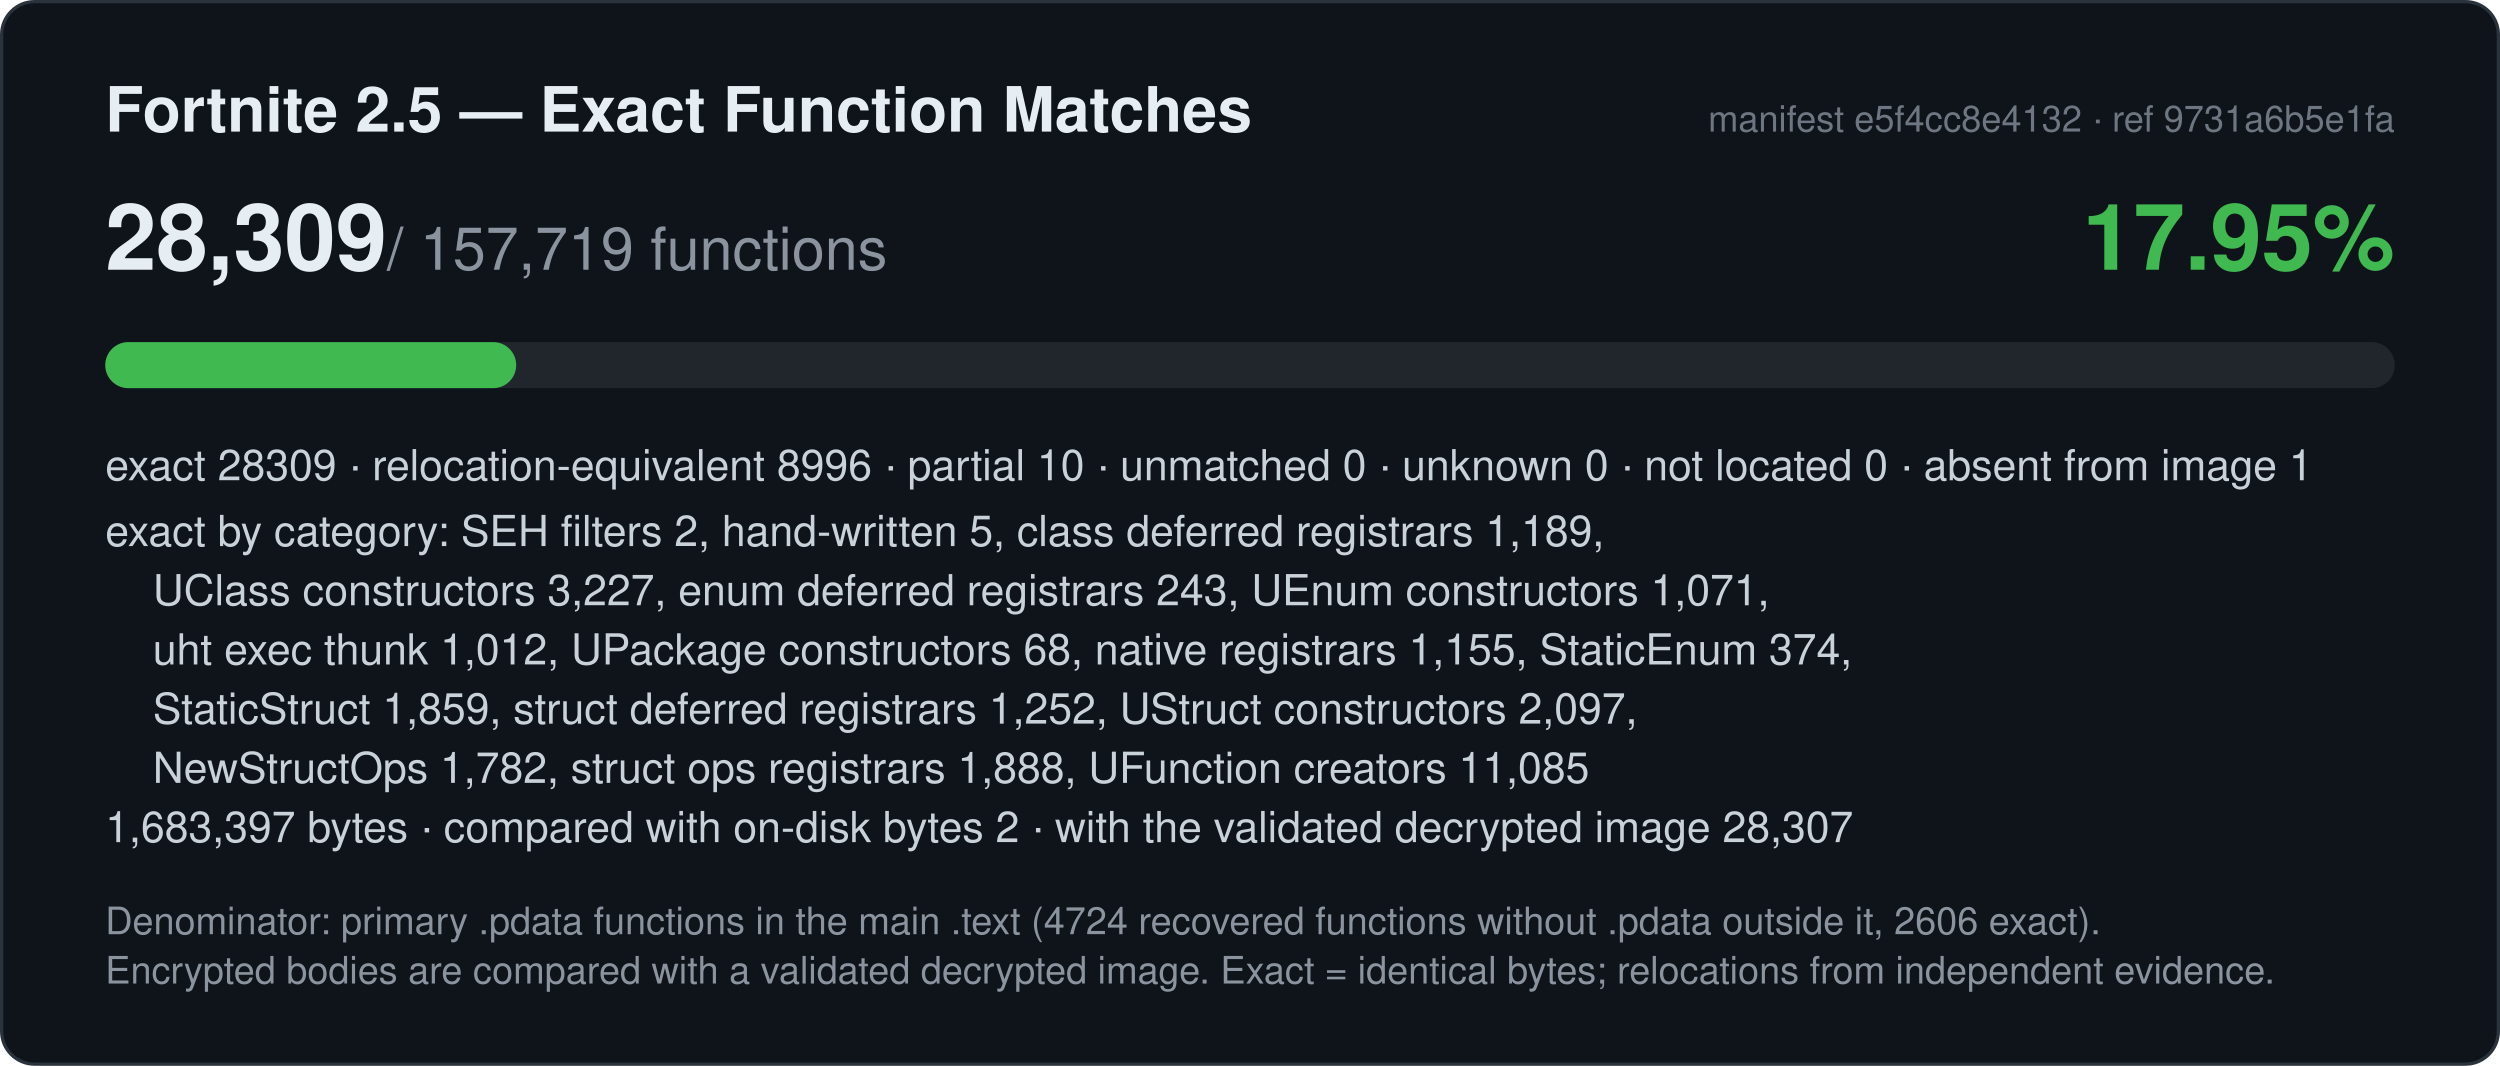
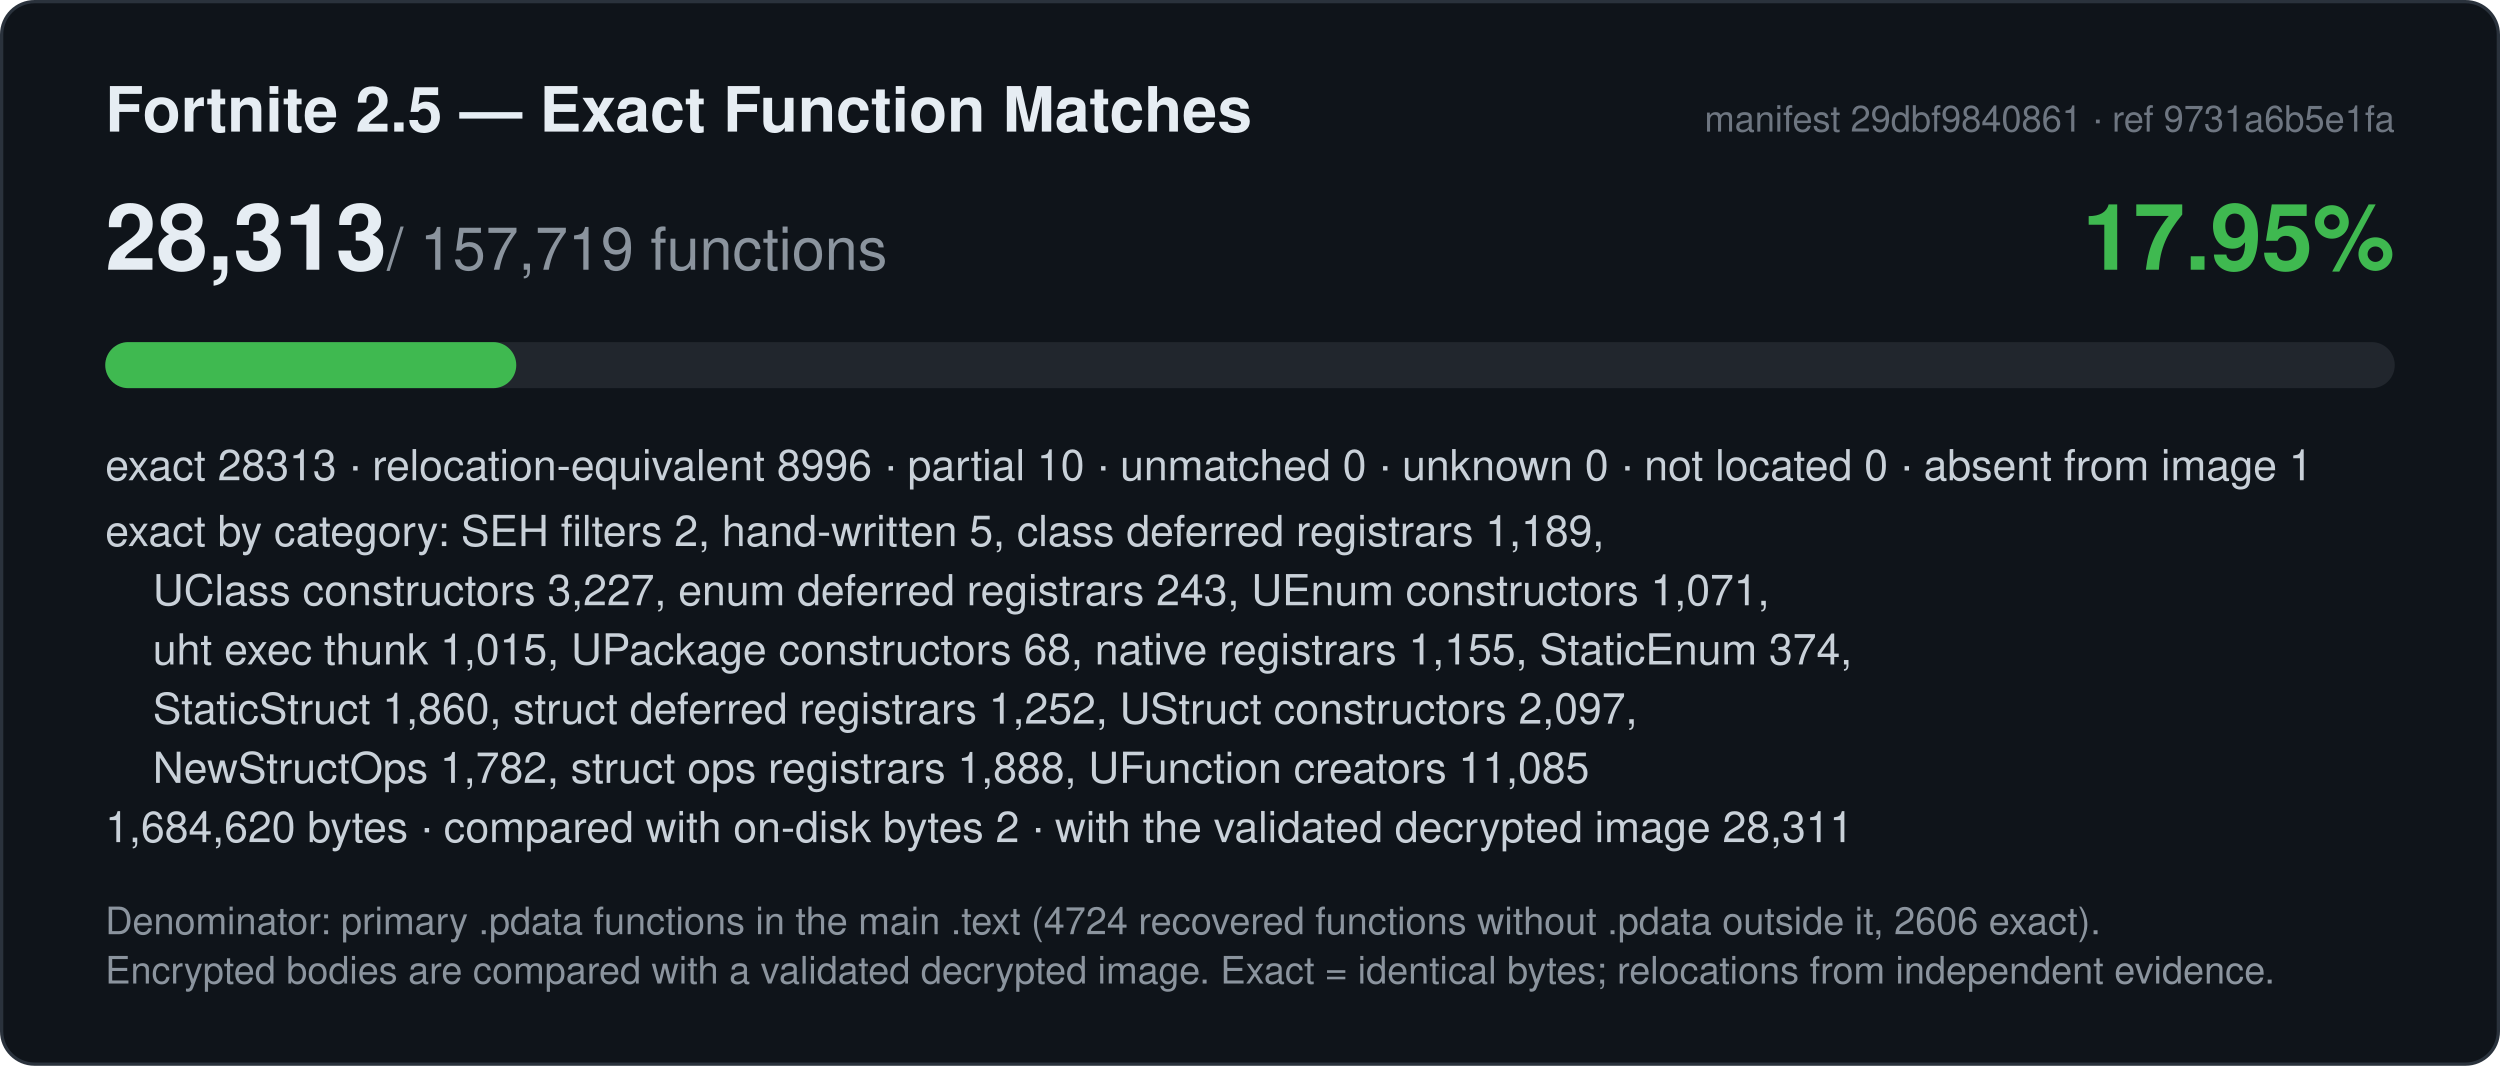
<svg xmlns="http://www.w3.org/2000/svg" width="760" height="324" viewBox="0 0 760 324" role="img" aria-labelledby="t d">
  <rect x="0.5" y="0.5" width="759" height="323" rx="10" fill="#0f141a" stroke="#2a323c" />
  <text x="32" y="40" font-family="Segoe UI, -apple-system, Helvetica, Arial, sans-serif" font-size="19" font-weight="600" fill="#e6edf3">Fortnite 2.5 — Exact Function Matches</text>
-   <text x="32" y="82" font-family="Segoe UI, -apple-system, Helvetica, Arial, sans-serif" font-size="28" font-weight="700" fill="#e6edf3">28,309<tspan font-size="18" font-weight="400" fill="#8b949e"> / 157,719 functions</tspan>
+   <text x="32" y="82" font-family="Segoe UI, -apple-system, Helvetica, Arial, sans-serif" font-size="28" font-weight="700" fill="#e6edf3">28,313<tspan font-size="18" font-weight="400" fill="#8b949e"> / 157,719 functions</tspan>
  </text>
  <text x="728" y="82" text-anchor="end" font-family="Segoe UI, -apple-system, Helvetica, Arial, sans-serif" font-size="28" font-weight="700" fill="#3fb950">17.95%</text>
  <rect x="32" y="104" width="696" height="14" rx="7" fill="#21262d" />
-   <rect x="32" y="104" width="124.925" height="14" rx="7.000" fill="#3fb950" />
-   <text x="32" y="146" font-family="Segoe UI, -apple-system, Helvetica, Arial, sans-serif" font-size="13" fill="#c9d1d9">exact 28309 · relocation-equivalent 8996 · partial 10 · unmatched 0 · unknown 0 · not located 0 · absent from image 1</text>
+   <rect x="32" y="104" width="124.943" height="14" rx="7.000" fill="#3fb950" />
+   <text x="32" y="146" font-family="Segoe UI, -apple-system, Helvetica, Arial, sans-serif" font-size="13" fill="#c9d1d9">exact 28313 · relocation-equivalent 8996 · partial 10 · unmatched 0 · unknown 0 · not located 0 · absent from image 1</text>
  <text x="32" y="166" font-family="Segoe UI, -apple-system, Helvetica, Arial, sans-serif" font-size="13" fill="#c9d1d9" xml:space="preserve">exact by category: SEH filters 2, hand-written 5, class deferred registrars 1,189,</text>
  <text x="32" y="184" font-family="Segoe UI, -apple-system, Helvetica, Arial, sans-serif" font-size="13" fill="#c9d1d9" xml:space="preserve">    UClass constructors 3,227, enum deferred registrars 243, UEnum constructors 1,071,</text>
-   <text x="32" y="202" font-family="Segoe UI, -apple-system, Helvetica, Arial, sans-serif" font-size="13" fill="#c9d1d9" xml:space="preserve">    uht exec thunk 1,012, UPackage constructors 68, native registrars 1,155, StaticEnum 374,</text>
-   <text x="32" y="220" font-family="Segoe UI, -apple-system, Helvetica, Arial, sans-serif" font-size="13" fill="#c9d1d9" xml:space="preserve">    StaticStruct 1,859, struct deferred registrars 1,252, UStruct constructors 2,097,</text>
+   <text x="32" y="202" font-family="Segoe UI, -apple-system, Helvetica, Arial, sans-serif" font-size="13" fill="#c9d1d9" xml:space="preserve">    uht exec thunk 1,015, UPackage constructors 68, native registrars 1,155, StaticEnum 374,</text>
+   <text x="32" y="220" font-family="Segoe UI, -apple-system, Helvetica, Arial, sans-serif" font-size="13" fill="#c9d1d9" xml:space="preserve">    StaticStruct 1,860, struct deferred registrars 1,252, UStruct constructors 2,097,</text>
  <text x="32" y="238" font-family="Segoe UI, -apple-system, Helvetica, Arial, sans-serif" font-size="13" fill="#c9d1d9" xml:space="preserve">    NewStructOps 1,782, struct ops registrars 1,888, UFunction creators 11,085</text>
-   <text x="32" y="256" font-family="Segoe UI, -apple-system, Helvetica, Arial, sans-serif" font-size="13" fill="#c9d1d9">1,683,397 bytes · compared with on-disk bytes 2 · with the validated decrypted image 28,307</text>
+   <text x="32" y="256" font-family="Segoe UI, -apple-system, Helvetica, Arial, sans-serif" font-size="13" fill="#c9d1d9">1,684,620 bytes · compared with on-disk bytes 2 · with the validated decrypted image 28,311</text>
  <text x="32" y="284" font-family="Segoe UI, -apple-system, Helvetica, Arial, sans-serif" font-size="11.5" fill="#8b949e">Denominator: primary .pdata functions in the main .text (4724 recovered functions without .pdata outside it, 2606 exact).</text>
  <text x="32" y="299" font-family="Segoe UI, -apple-system, Helvetica, Arial, sans-serif" font-size="11.5" fill="#8b949e">Encrypted bodies are compared with a validated decrypted image. Exact = identical bytes; relocations from independent evidence.</text>
-   <text x="728" y="40" text-anchor="end" font-family="Segoe UI, -apple-system, Helvetica, Arial, sans-serif" font-size="11" fill="#6e7681">manifest e5f4cc8e4132 · ref 9731a6b5e1fa</text>
+   <text x="728" y="40" text-anchor="end" font-family="Segoe UI, -apple-system, Helvetica, Arial, sans-serif" font-size="11" fill="#6e7681">manifest 29dbf9840861 · ref 9731a6b5e1fa</text>
</svg>
